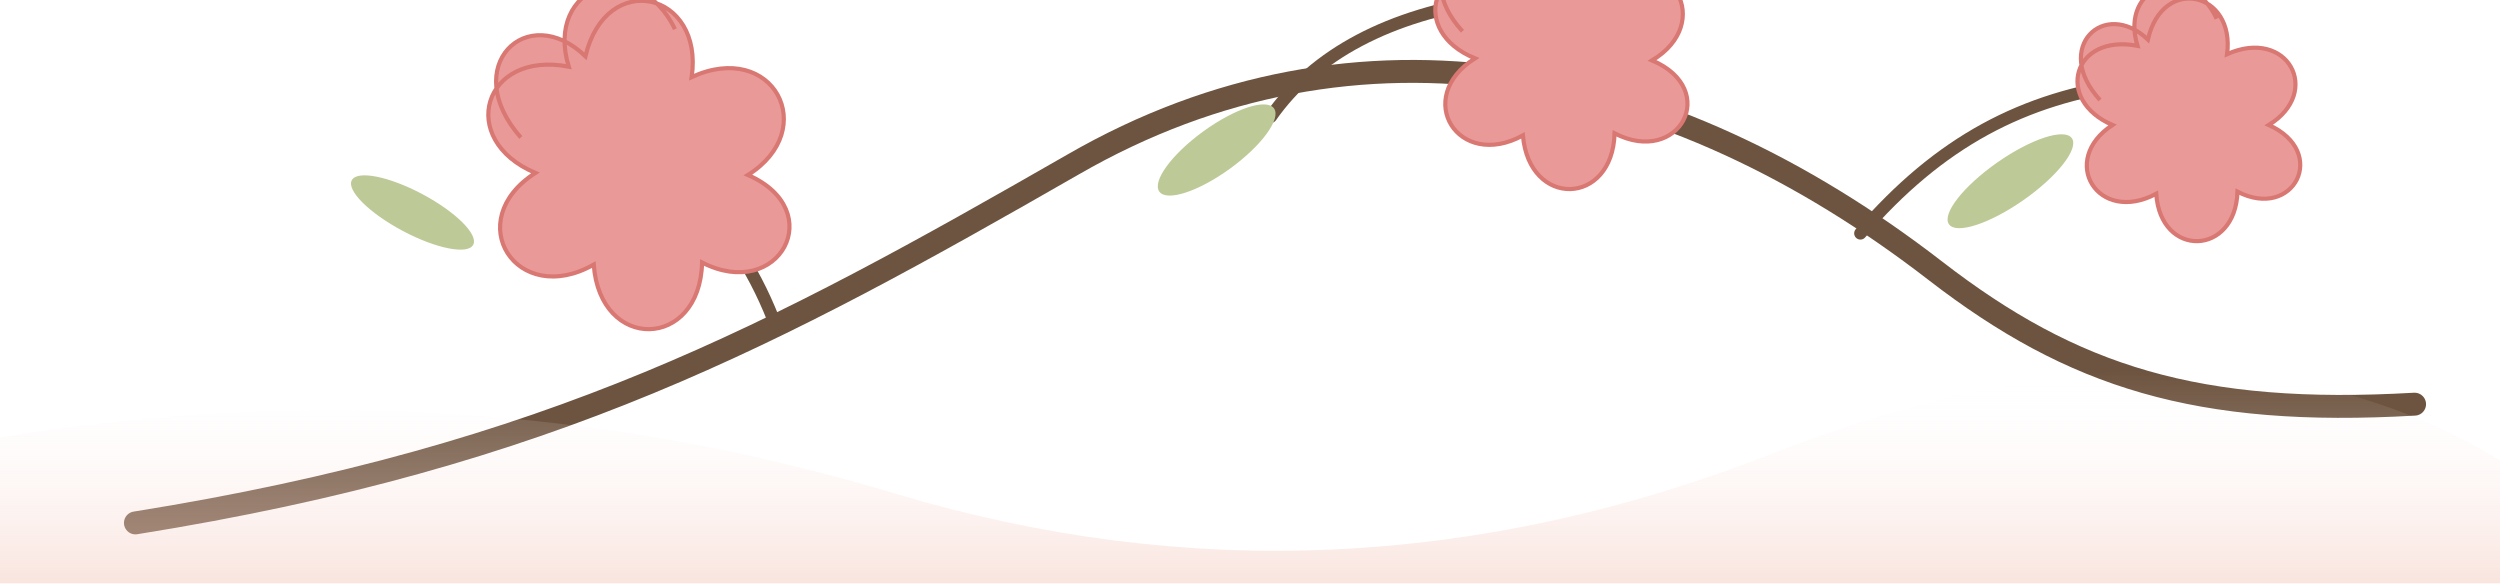
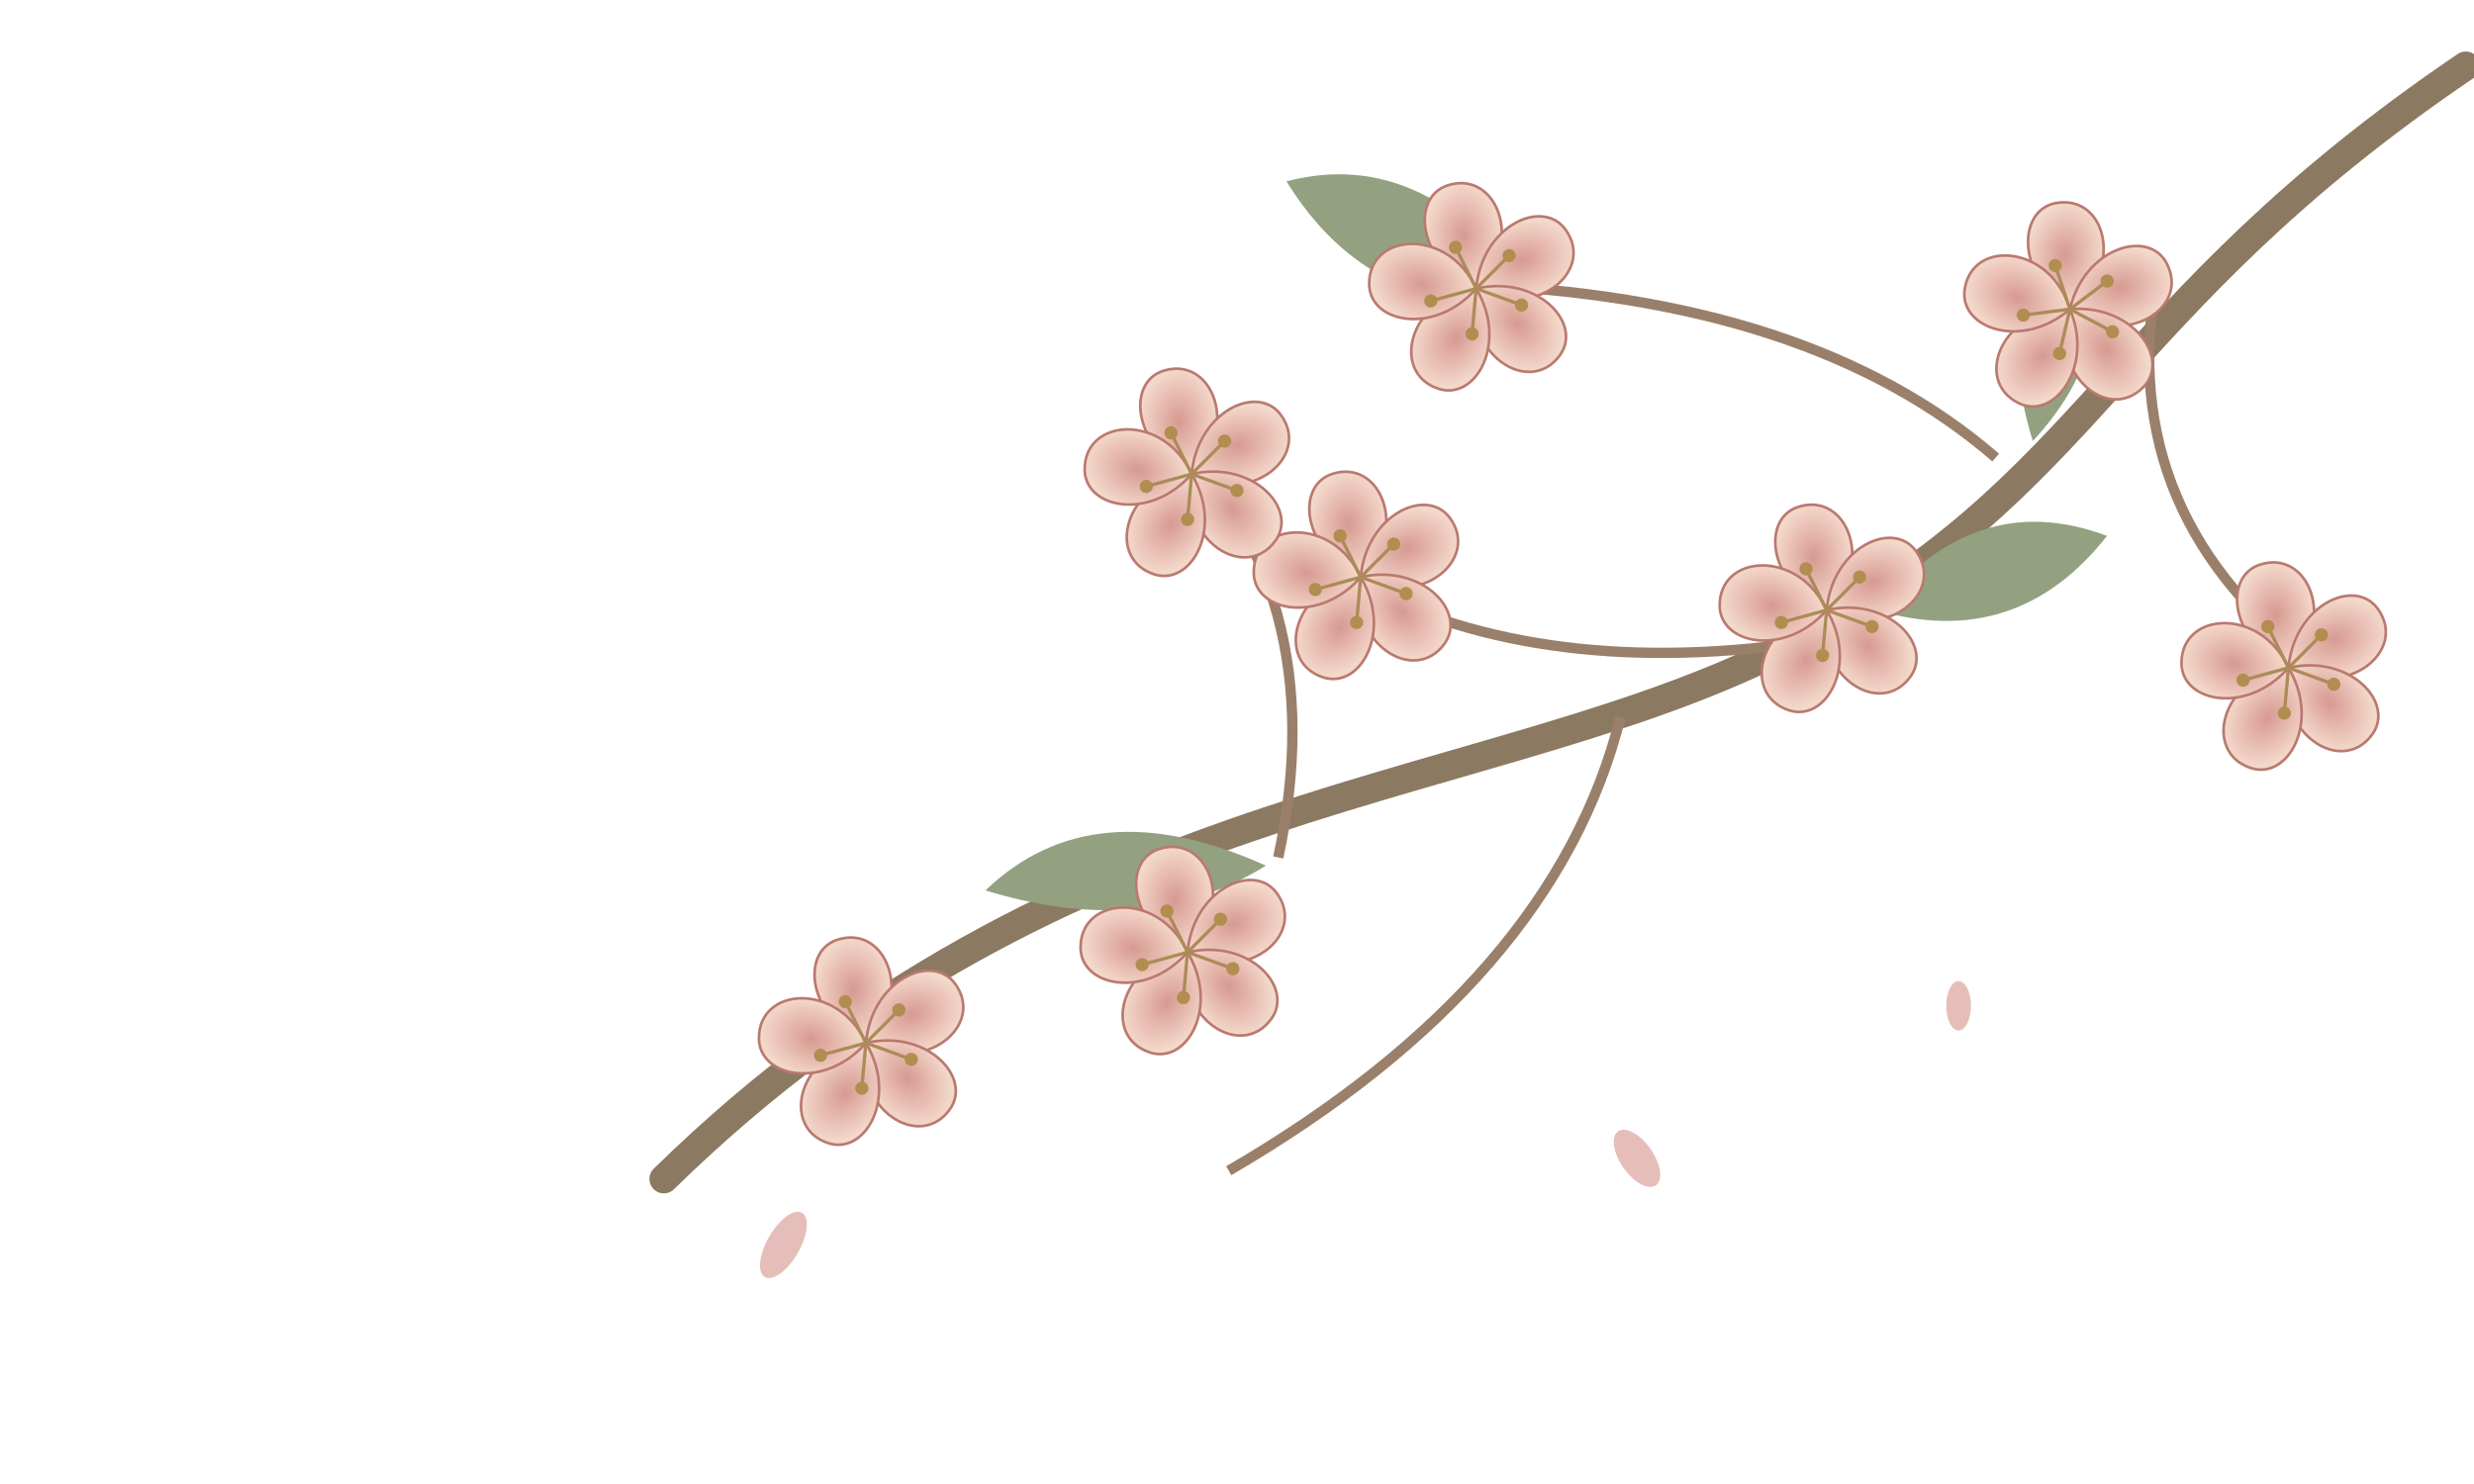
- <svg xmlns="http://www.w3.org/2000/svg" viewBox="0 0 1200 280">
+ <svg xmlns="http://www.w3.org/2000/svg" viewBox="0 0 600 360">
  <defs>
-     <linearGradient id="fade" x2="0" y2="1">
-       <stop stop-color="#fff" stop-opacity="0" />
-       <stop offset="1" stop-color="#f4c9bd" stop-opacity=".5" />
-     </linearGradient>
+     <radialGradient id="petal">
+       <stop stop-color="#d69a91" />
+       <stop offset=".7" stop-color="#ecc5ba" />
+       <stop offset="1" stop-color="#f2d9c9" />
+     </radialGradient>
+     <g id="bloom">
+       <g fill="url(#petal)" stroke="#ba7970" stroke-width=".65">
+         <path id="p" d="M0 0C-14-6-16-22-7-25 5-29 12-11 0 0Z" />
+         <use href="#p" transform="rotate(72)" />
+         <use href="#p" transform="rotate(144)" />
+         <use href="#p" transform="rotate(216)" />
+         <use href="#p" transform="rotate(288)" />
+       </g>
+       <g stroke="#ad8b59" stroke-width=".8">
+         <path d="m0 0-5-10M0 0l8-8M0 0l11 4M0 0l-1 11M0 0l-11 3" />
+       </g>
+       <g fill="#b18e50">
+         <circle cx="-5" cy="-10" r="1.6" />
+         <circle cx="8" cy="-8" r="1.6" />
+         <circle cx="11" cy="4" r="1.6" />
+         <circle cx="-1" cy="11" r="1.6" />
+         <circle cx="-11" cy="3" r="1.6" />
+       </g>
+     </g>
  </defs>
-   <path d="M65 251C265 219 372 161 515 79 652 0 801 31 929 130c66 51 126 70 230 64" fill="none" stroke="#6d5440" stroke-width="11" stroke-linecap="round" />
-   <path d="M373 158c-19-52-54-83-100-104m337 2c21-30 57-49 106-56m177 112c38-44 78-65 130-72" fill="none" stroke="#6d5440" stroke-width="6" stroke-linecap="round" />
-   <g fill="#e99a98" stroke="#d97772" stroke-width="2">
-     <path d="M250 66c-30-34 3-66 31-39 10-42 57-31 51 10 39-18 62 25 27 47 39 17 15 61-22 42-1 42-49 43-52 1-37 21-64-21-28-44-38-16-25-59 16-51-12-39 33-55 51-18" />
-     <path d="M702 15c-26-28 2-56 26-33 8-35 47-26 43 8 32-15 52 21 22 39 33 14 13 51-18 35-1 35-41 36-44 1-31 17-53-18-23-37-32-13-21-49 13-42-10-33 28-46 43-15" />
-     <path d="M1008 48c-23-25 2-49 23-29 7-31 42-23 38 7 29-13 46 18 20 34 29 13 12 46-15 32-1 31-37 32-39 1-28 15-47-16-21-33-28-12-19-44 12-38-9-29 25-41 38-13" />
+   <path d="M598 16C511 75 508 118 435 156S259 190 161 286" fill="none" stroke="#8c7962" stroke-width="7" stroke-linecap="round" />
+   <g fill="none" stroke="#9a806a" stroke-width="2.5">
+     <path d="M484 111q-45-39-129-42m81 87q-65 9-110-16m-16 68q14-65-29-106M393 174q-16 64-95 110M522 74q-7 58 49 94" />
  </g>
-   <g fill="#bdc996">
-     <ellipse cx="198" cy="102" rx="33" ry="10" transform="rotate(28 198 102)" />
-     <ellipse cx="584" cy="72" rx="34" ry="11" transform="rotate(-36 584 72)" />
-     <ellipse cx="965" cy="87" rx="36" ry="11" transform="rotate(-35 965 87)" />
+   <g fill="#93a180">
+     <path d="M373 73q-27-38-61-29 21 34 61 29M307 210q-42-19-68 6 39 12 68-6M455 148q24-30 56-18-22 28-56 18M493 107q-11-36 9-58 16 31-9 58" />
  </g>
-   <path d="M0 210Q220 174 430 237T850 218T1200 221V280H0Z" fill="url(#fade)" />
+   <g>
+     <use href="#bloom" x="502" y="75" transform="rotate(8 502 75)" />
+     <use href="#bloom" x="443" y="148" />
+     <use href="#bloom" x="358" y="70" />
+     <use href="#bloom" x="330" y="140" />
+     <use href="#bloom" x="289" y="115" />
+     <use href="#bloom" x="288" y="231" />
+     <use href="#bloom" x="210" y="253" />
+     <use href="#bloom" x="555" y="162" />
+   </g>
+   <g fill="#dca39b" opacity=".7">
+     <ellipse cx="190" cy="302" rx="4" ry="9" transform="rotate(30 190 302)" />
+     <ellipse cx="397" cy="281" rx="4" ry="8" transform="rotate(-35 397 281)" />
+     <ellipse cx="475" cy="244" rx="3" ry="6" />
+   </g>
</svg>
